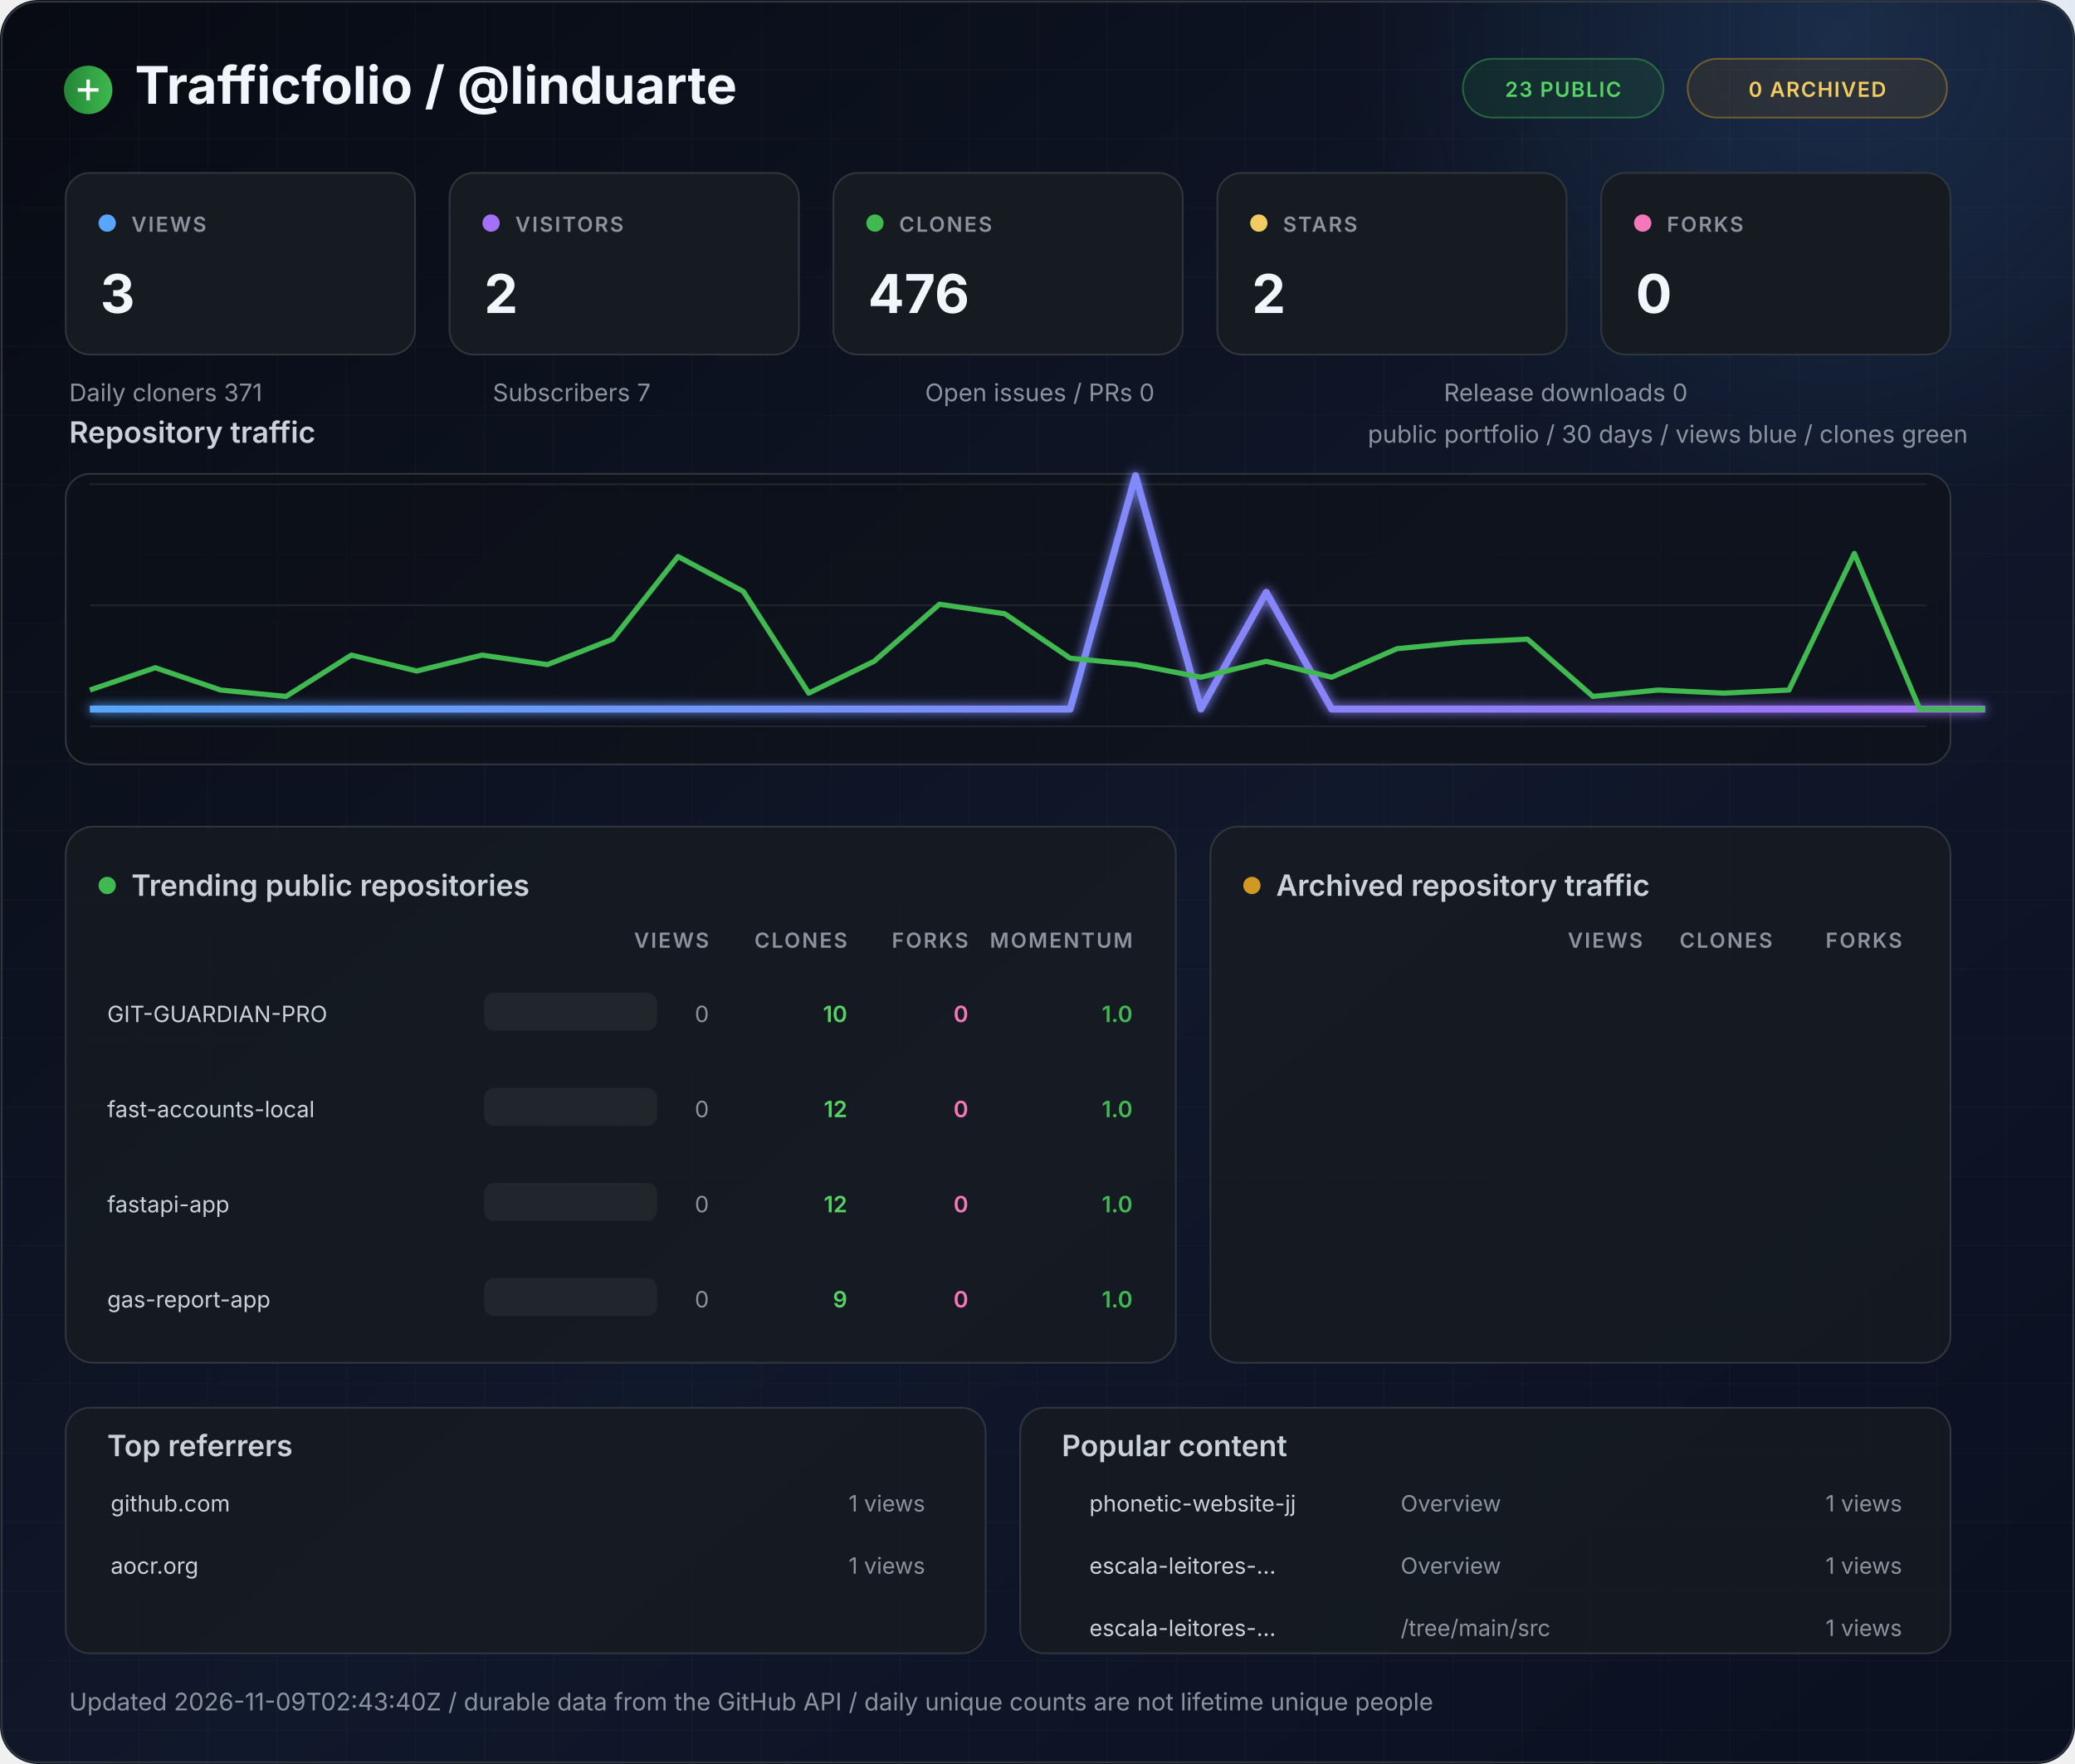
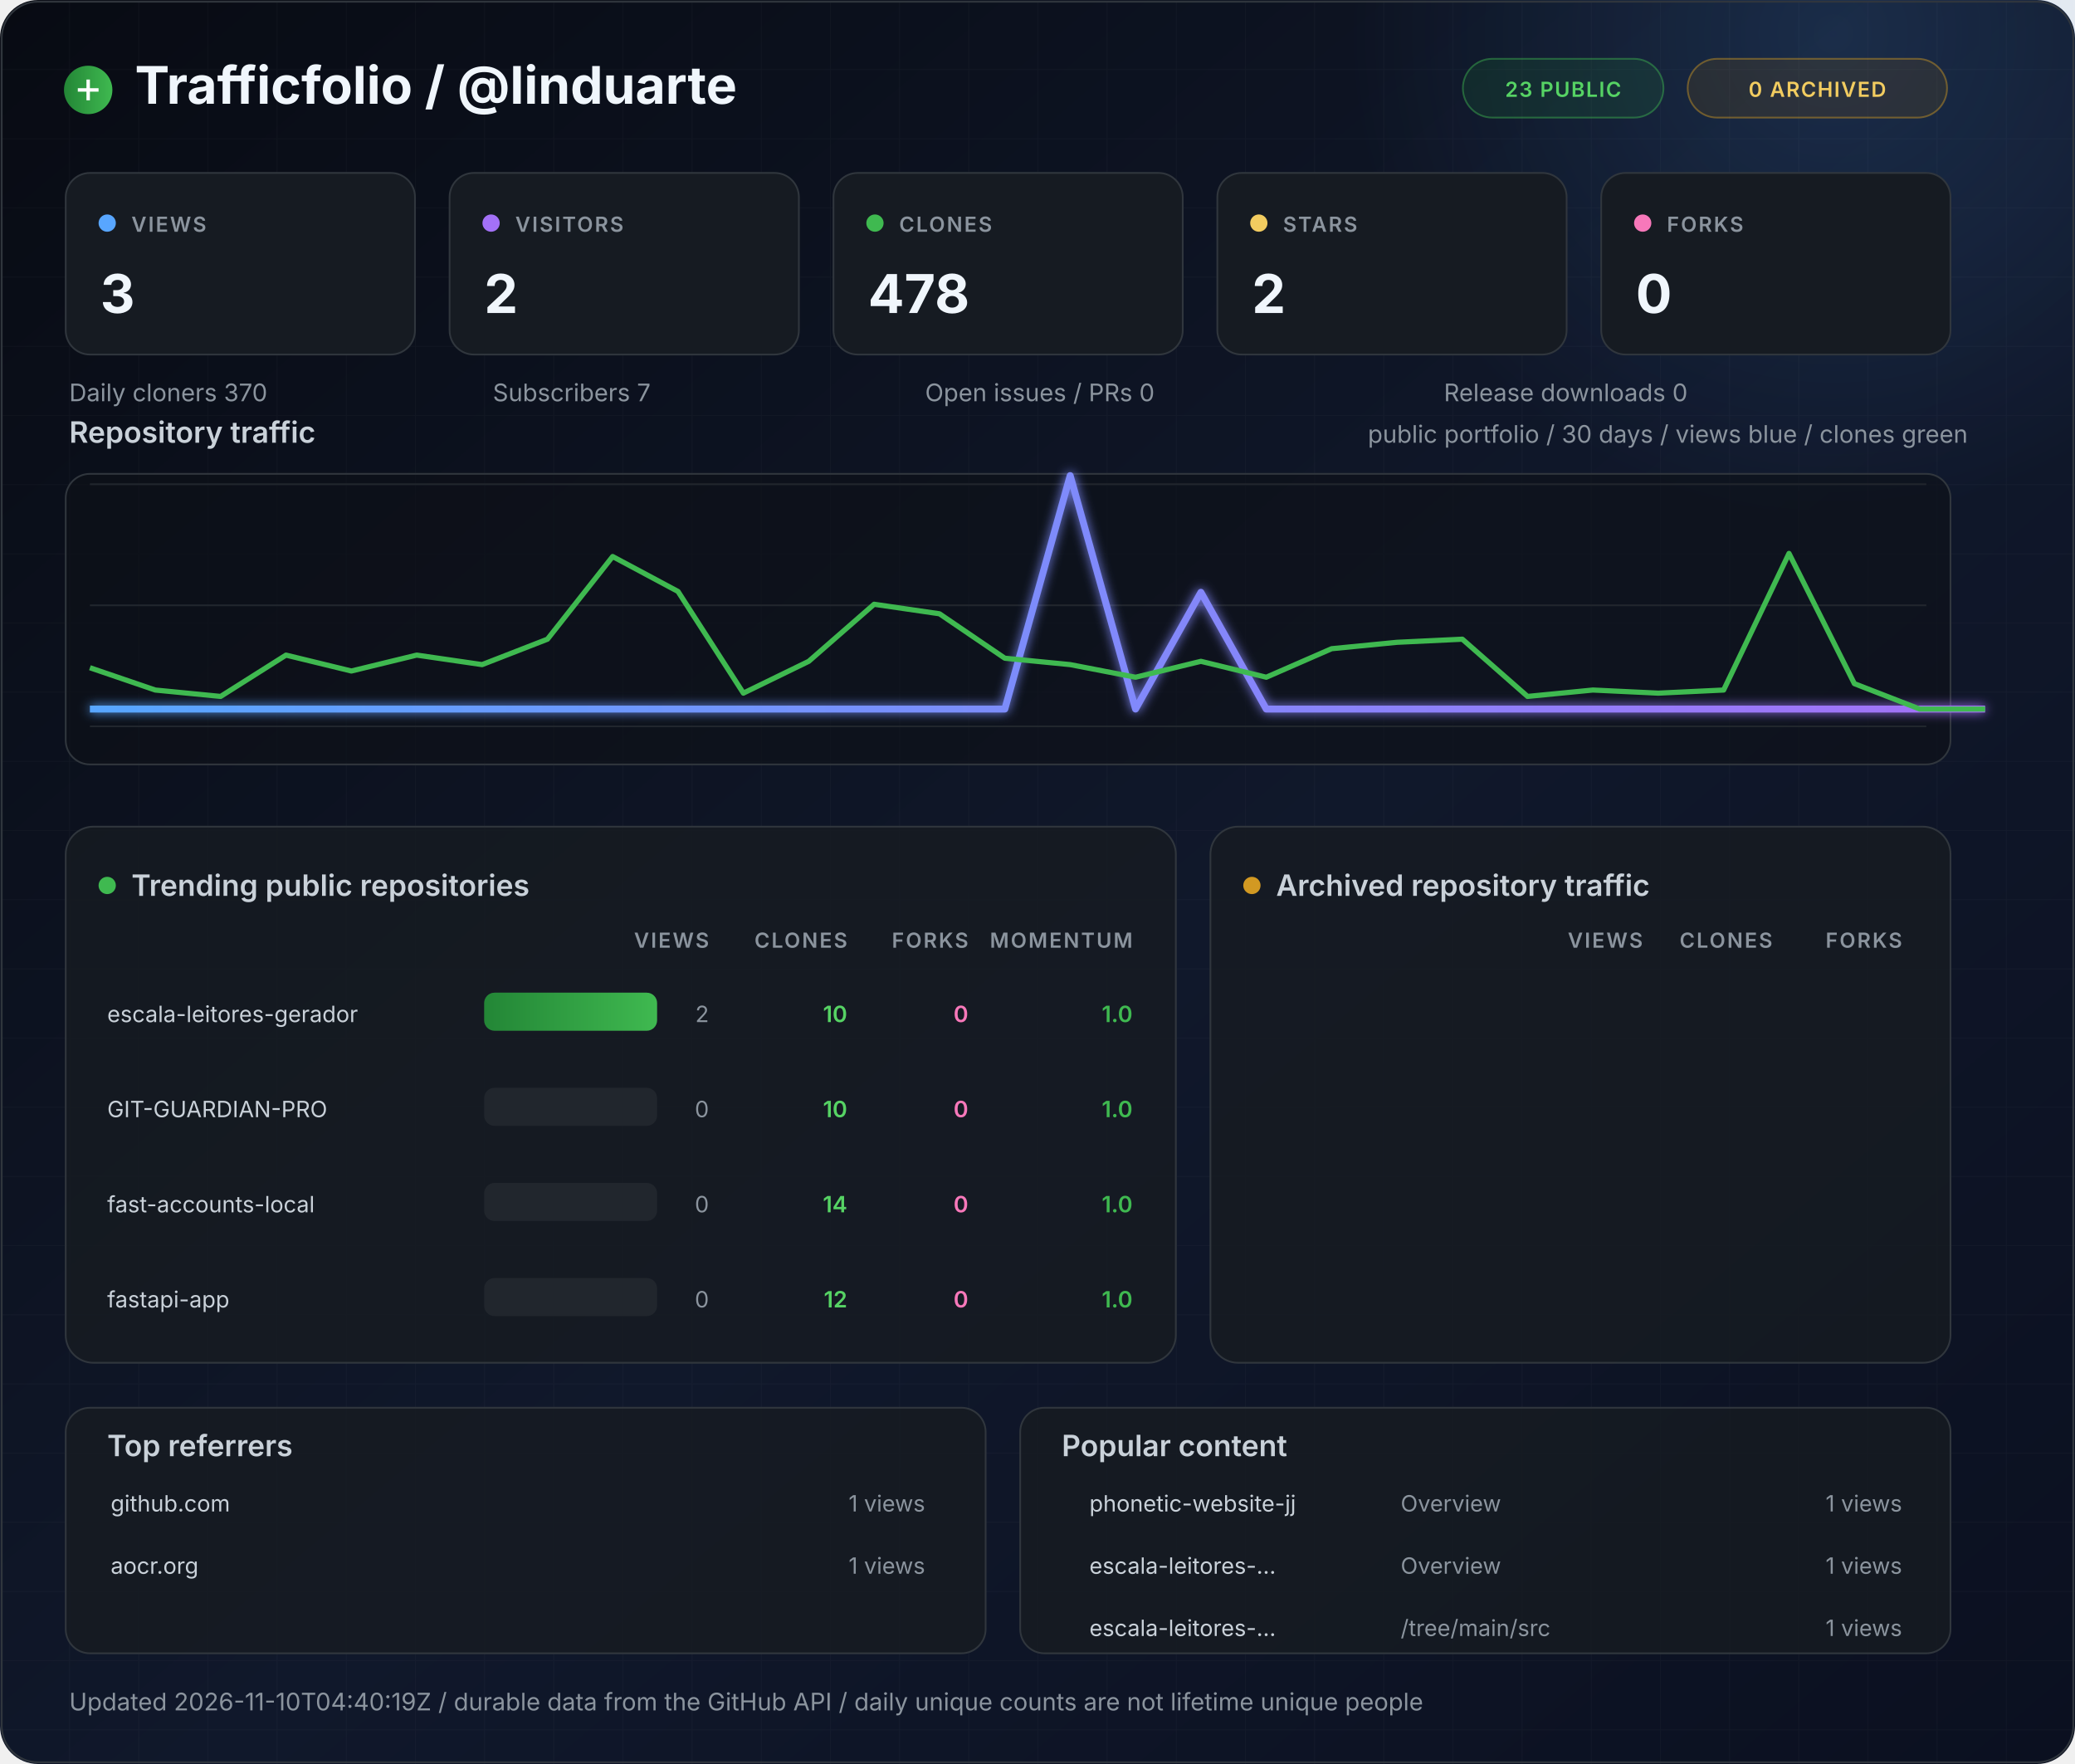
<svg xmlns="http://www.w3.org/2000/svg" width="1200" height="1020" viewBox="0 0 1200 1020" role="img" aria-label="Trafficfolio GitHub analytics dashboard for linduarte">
  <defs>
    <linearGradient id="bg" x1="0" y1="0" x2="1" y2="1">
      <stop stop-color="#080b13" />
      <stop offset=".55" stop-color="#10182b" />
      <stop offset="1" stop-color="#0b1020" />
    </linearGradient>
    <linearGradient id="line" x1="0" y1="0" x2="1" y2="0">
      <stop stop-color="#58a6ff" />
      <stop offset="1" stop-color="#a371f7" />
    </linearGradient>
    <linearGradient id="bar" x1="0" y1="0" x2="1" y2="0">
      <stop stop-color="#238636" />
      <stop offset="1" stop-color="#3fb950" />
    </linearGradient>
    <linearGradient id="archiveBar" x1="0" y1="0" x2="1" y2="0">
      <stop stop-color="#9e6a03" />
      <stop offset="1" stop-color="#f2cc60" />
    </linearGradient>
    <radialGradient id="ambient">
      <stop stop-color="#58a6ff" stop-opacity=".16" />
      <stop offset="1" stop-color="#58a6ff" stop-opacity="0" />
    </radialGradient>
    <pattern id="grid" width="40" height="40" patternUnits="userSpaceOnUse">
      <path d="M40 0H0V40" fill="none" stroke="#ffffff" stroke-opacity=".025" />
    </pattern>
    <filter id="glow">
      <feGaussianBlur stdDeviation="3" result="b" />
      <feMerge>
        <feMergeNode in="b" />
        <feMergeNode in="SourceGraphic" />
      </feMerge>
    </filter>
    <style>
    .title{font:750 30px -apple-system,BlinkMacSystemFont,"Segoe UI",sans-serif;fill:#f0f6fc}
    .subtitle{font:14px -apple-system,BlinkMacSystemFont,"Segoe UI",sans-serif;fill:#8b949e}
    .label{font:600 12px -apple-system,BlinkMacSystemFont,"Segoe UI",sans-serif;fill:#8b949e;letter-spacing:1px}
    .metric{font:700 31px -apple-system,BlinkMacSystemFont,"Segoe UI",sans-serif;fill:#f0f6fc}
    .section{font:600 17px -apple-system,BlinkMacSystemFont,"Segoe UI",sans-serif;fill:#c9d1d9}
    .repo,.value,.trend,.archive,.clone,.fork{font:13px -apple-system,BlinkMacSystemFont,"Segoe UI",sans-serif;fill:#c9d1d9}
    .value{fill:#8b949e} .trend{fill:#3fb950;font-weight:600} .archive{fill:#d29922}
    .clone{fill:#56d364;font-weight:600} .fork{fill:#f778ba;font-weight:600}
    .pill{font:600 12px -apple-system,BlinkMacSystemFont,"Segoe UI",sans-serif;letter-spacing:.7px}
  </style>
  </defs>
  <rect width="1200" height="1020" rx="22" fill="url(#bg)" />
  <rect width="1200" height="1020" rx="22" fill="url(#grid)" />
  <circle cx="1060" cy="20" r="280" fill="url(#ambient)" />
  <rect x="1" y="1" width="1198" height="1018" rx="21" fill="none" stroke="#30363d" />
  <circle cx="51" cy="52" r="14" fill="url(#bar)" />
  <path d="M45 52h12M51 46v12" stroke="#fff" stroke-width="2" />
  <text x="78" y="60" class="title">Trafficfolio / @linduarte</text>
  <rect x="846" y="34" width="116" height="34" rx="17" fill="#238636" fill-opacity=".16" stroke="#3fb950" stroke-opacity=".45" />
  <text x="904" y="56" text-anchor="middle" class="pill" fill="#56d364">23 PUBLIC</text>
  <rect x="976" y="34" width="150" height="34" rx="17" fill="#9e6a03" fill-opacity=".14" stroke="#d29922" stroke-opacity=".45" />
  <text x="1051" y="56" text-anchor="middle" class="pill" fill="#f2cc60">0 ARCHIVED</text>
  <rect x="38" y="100" width="202" height="105" rx="14" fill="#161b22" stroke="#30363d" />
  <circle cx="62" cy="129" r="5" fill="#58a6ff" />
  <text x="76" y="134" class="label">VIEWS</text>
  <text x="58" y="181" class="metric">3</text>
  <rect x="260" y="100" width="202" height="105" rx="14" fill="#161b22" stroke="#30363d" />
  <circle cx="284" cy="129" r="5" fill="#a371f7" />
  <text x="298" y="134" class="label">VISITORS</text>
  <text x="280" y="181" class="metric">2</text>
  <rect x="482" y="100" width="202" height="105" rx="14" fill="#161b22" stroke="#30363d" />
  <circle cx="506" cy="129" r="5" fill="#3fb950" />
  <text x="520" y="134" class="label">CLONES</text>
-   <text x="502" y="181" class="metric">476</text>
+   <text x="502" y="181" class="metric">478</text>
  <rect x="704" y="100" width="202" height="105" rx="14" fill="#161b22" stroke="#30363d" />
  <circle cx="728" cy="129" r="5" fill="#f2cc60" />
  <text x="742" y="134" class="label">STARS</text>
  <text x="724" y="181" class="metric">2</text>
  <rect x="926" y="100" width="202" height="105" rx="14" fill="#161b22" stroke="#30363d" />
  <circle cx="950" cy="129" r="5" fill="#f778ba" />
  <text x="964" y="134" class="label">FORKS</text>
  <text x="946" y="181" class="metric">0</text>
-   <text x="40" y="232" class="subtitle">Daily cloners 371</text>
+   <text x="40" y="232" class="subtitle">Daily cloners 370</text>
  <text x="285" y="232" class="subtitle">Subscribers 7</text>
  <text x="535" y="232" class="subtitle">Open issues / PRs 0</text>
  <text x="835" y="232" class="subtitle">Release downloads 0</text>
  <text x="40" y="256" class="section">Repository traffic</text>
  <text x="1138" y="256" text-anchor="end" class="subtitle">public portfolio / 30 days / views blue / clones green</text>
  <rect x="38" y="274" width="1090" height="168" rx="14" fill="#0d1117" fill-opacity=".62" stroke="#30363d" />
  <line x1="52" y1="420" x2="1114" y2="420" stroke="#21262d" />
  <line x1="52" y1="350" x2="1114" y2="350" stroke="#21262d" />
  <line x1="52" y1="280" x2="1114" y2="280" stroke="#21262d" />
-   <polyline points="52.0,410.0 89.8,410.0 127.6,410.0 165.4,410.0 203.2,410.0 241.0,410.0 278.8,410.0 316.6,410.0 354.3,410.0 392.1,410.0 429.9,410.0 467.7,410.0 505.5,410.0 543.3,410.0 581.1,410.0 618.9,410.0 656.7,275.0 694.5,410.0 732.3,342.5 770.1,410.0 807.9,410.0 845.7,410.0 883.4,410.0 921.2,410.0 959.0,410.0 996.8,410.0 1034.6,410.0 1072.4,410.0 1110.2,410.0 1148.0,410.0" fill="none" stroke="url(#line)" stroke-width="4" stroke-linejoin="round" filter="url(#glow)" />
-   <polyline points="52.0,399.0 89.8,386.1 127.6,399.0 165.4,402.7 203.2,378.8 241.0,388.0 278.8,378.8 316.6,384.3 354.3,369.6 392.1,321.8 429.9,342.0 467.7,400.8 505.5,382.4 543.3,349.4 581.1,354.9 618.9,380.6 656.7,384.3 694.5,391.6 732.3,382.4 770.1,391.6 807.9,375.1 845.7,371.4 883.4,369.6 921.2,402.7 959.0,399.0 996.8,400.8 1034.6,399.0 1072.4,320.0 1110.2,410.0 1148.0,410.0" fill="none" stroke="#3fb950" stroke-width="3" stroke-linejoin="round" />
+   <polyline points="52.0,410.0 89.8,410.0 127.6,410.0 165.4,410.0 203.2,410.0 241.0,410.0 278.8,410.0 316.6,410.0 354.3,410.0 392.1,410.0 429.9,410.0 467.7,410.0 505.5,410.0 543.3,410.0 581.1,410.0 618.9,275.0 656.7,410.0 694.5,342.5 732.3,410.0 770.1,410.0 807.9,410.0 845.7,410.0 883.4,410.0 921.2,410.0 959.0,410.0 996.8,410.0 1034.6,410.0 1072.4,410.0 1110.2,410.0 1148.0,410.0" fill="none" stroke="url(#line)" stroke-width="4" stroke-linejoin="round" filter="url(#glow)" />
+   <polyline points="52.0,386.1 89.8,399.0 127.6,402.7 165.4,378.8 203.2,388.0 241.0,378.8 278.8,384.3 316.6,369.6 354.3,321.8 392.1,342.0 429.9,400.8 467.7,382.4 505.5,349.4 543.3,354.9 581.1,380.6 618.9,384.3 656.7,391.6 694.5,382.4 732.3,391.6 770.1,375.1 807.9,371.4 845.7,369.6 883.4,402.7 921.2,399.0 959.0,400.8 996.8,399.0 1034.6,320.0 1072.4,395.3 1110.2,410.0 1148.0,410.0" fill="none" stroke="#3fb950" stroke-width="3" stroke-linejoin="round" />
  <rect x="38" y="478" width="642" height="310" rx="16" fill="#161b22" fill-opacity=".82" stroke="#30363d" />
  <circle cx="62" cy="512" r="5" fill="#3fb950" />
  <text x="76" y="518" class="section">Trending public repositories</text>
  <text x="410" y="548" text-anchor="end" class="label">VIEWS</text>
  <text x="490" y="548" text-anchor="end" class="label">CLONES</text>
  <text x="560" y="548" text-anchor="end" class="label">FORKS</text>
  <text x="655" y="548" text-anchor="end" class="label">MOMENTUM</text>
-   <text x="62" y="591" class="repo">GIT-GUARDIAN-PRO</text>
+   <text x="62" y="591" class="repo">escala-leitores-gerador</text>
  <rect x="280" y="574" width="100" height="22" rx="6" fill="#21262d" />
-   <rect x="280" y="574" width="0" height="22" rx="6" fill="url(#bar)" />
-   <text x="410" y="591" text-anchor="end" class="value">0</text>
+   <rect x="280" y="574" width="100" height="22" rx="6" fill="url(#bar)" />
+   <text x="410" y="591" text-anchor="end" class="value">2</text>
  <text x="490" y="591" text-anchor="end" class="clone">10</text>
  <text x="560" y="591" text-anchor="end" class="fork">0</text>
  <text x="655" y="591" text-anchor="end" class="trend">1.0</text>
-   <text x="62" y="646" class="repo">fast-accounts-local</text>
+   <text x="62" y="646" class="repo">GIT-GUARDIAN-PRO</text>
  <rect x="280" y="629" width="100" height="22" rx="6" fill="#21262d" />
  <rect x="280" y="629" width="0" height="22" rx="6" fill="url(#bar)" />
  <text x="410" y="646" text-anchor="end" class="value">0</text>
-   <text x="490" y="646" text-anchor="end" class="clone">12</text>
+   <text x="490" y="646" text-anchor="end" class="clone">10</text>
  <text x="560" y="646" text-anchor="end" class="fork">0</text>
  <text x="655" y="646" text-anchor="end" class="trend">1.0</text>
-   <text x="62" y="701" class="repo">fastapi-app</text>
+   <text x="62" y="701" class="repo">fast-accounts-local</text>
  <rect x="280" y="684" width="100" height="22" rx="6" fill="#21262d" />
  <rect x="280" y="684" width="0" height="22" rx="6" fill="url(#bar)" />
  <text x="410" y="701" text-anchor="end" class="value">0</text>
-   <text x="490" y="701" text-anchor="end" class="clone">12</text>
+   <text x="490" y="701" text-anchor="end" class="clone">14</text>
  <text x="560" y="701" text-anchor="end" class="fork">0</text>
  <text x="655" y="701" text-anchor="end" class="trend">1.0</text>
-   <text x="62" y="756" class="repo">gas-report-app</text>
+   <text x="62" y="756" class="repo">fastapi-app</text>
  <rect x="280" y="739" width="100" height="22" rx="6" fill="#21262d" />
  <rect x="280" y="739" width="0" height="22" rx="6" fill="url(#bar)" />
  <text x="410" y="756" text-anchor="end" class="value">0</text>
-   <text x="490" y="756" text-anchor="end" class="clone">9</text>
+   <text x="490" y="756" text-anchor="end" class="clone">12</text>
  <text x="560" y="756" text-anchor="end" class="fork">0</text>
  <text x="655" y="756" text-anchor="end" class="trend">1.0</text>
  <rect x="700" y="478" width="428" height="310" rx="16" fill="#161b22" fill-opacity=".82" stroke="#30363d" />
  <circle cx="724" cy="512" r="5" fill="#d29922" />
  <text x="738" y="518" class="section">Archived repository traffic</text>
  <text x="950" y="548" text-anchor="end" class="label">VIEWS</text>
  <text x="1025" y="548" text-anchor="end" class="label">CLONES</text>
  <text x="1100" y="548" text-anchor="end" class="label">FORKS</text>
  <rect x="38" y="814" width="532" height="142" rx="14" fill="#161b22" fill-opacity=".82" stroke="#30363d" />
  <text x="62" y="842" class="section">Top referrers</text>
  <text x="64" y="874" class="repo">github.com</text>
  <text x="535" y="874" text-anchor="end" class="value">1 views</text>
  <text x="64" y="910" class="repo">aocr.org</text>
  <text x="535" y="910" text-anchor="end" class="value">1 views</text>
  <rect x="590" y="814" width="538" height="142" rx="14" fill="#161b22" fill-opacity=".82" stroke="#30363d" />
  <text x="614" y="842" class="section">Popular content</text>
  <text x="630" y="874" class="repo">phonetic-website-jj</text>
  <text x="810" y="874" class="value">Overview</text>
  <text x="1100" y="874" text-anchor="end" class="value">1 views</text>
  <text x="630" y="910" class="repo">escala-leitores-...</text>
  <text x="810" y="910" class="value">Overview</text>
  <text x="1100" y="910" text-anchor="end" class="value">1 views</text>
  <text x="630" y="946" class="repo">escala-leitores-...</text>
  <text x="810" y="946" class="value">/tree/main/src</text>
  <text x="1100" y="946" text-anchor="end" class="value">1 views</text>
-   <text x="40" y="989" class="subtitle">Updated 2026-11-09T02:43:40Z / durable data from the GitHub API / daily unique counts are not lifetime unique people</text>
+   <text x="40" y="989" class="subtitle">Updated 2026-11-10T04:40:19Z / durable data from the GitHub API / daily unique counts are not lifetime unique people</text>
</svg>
